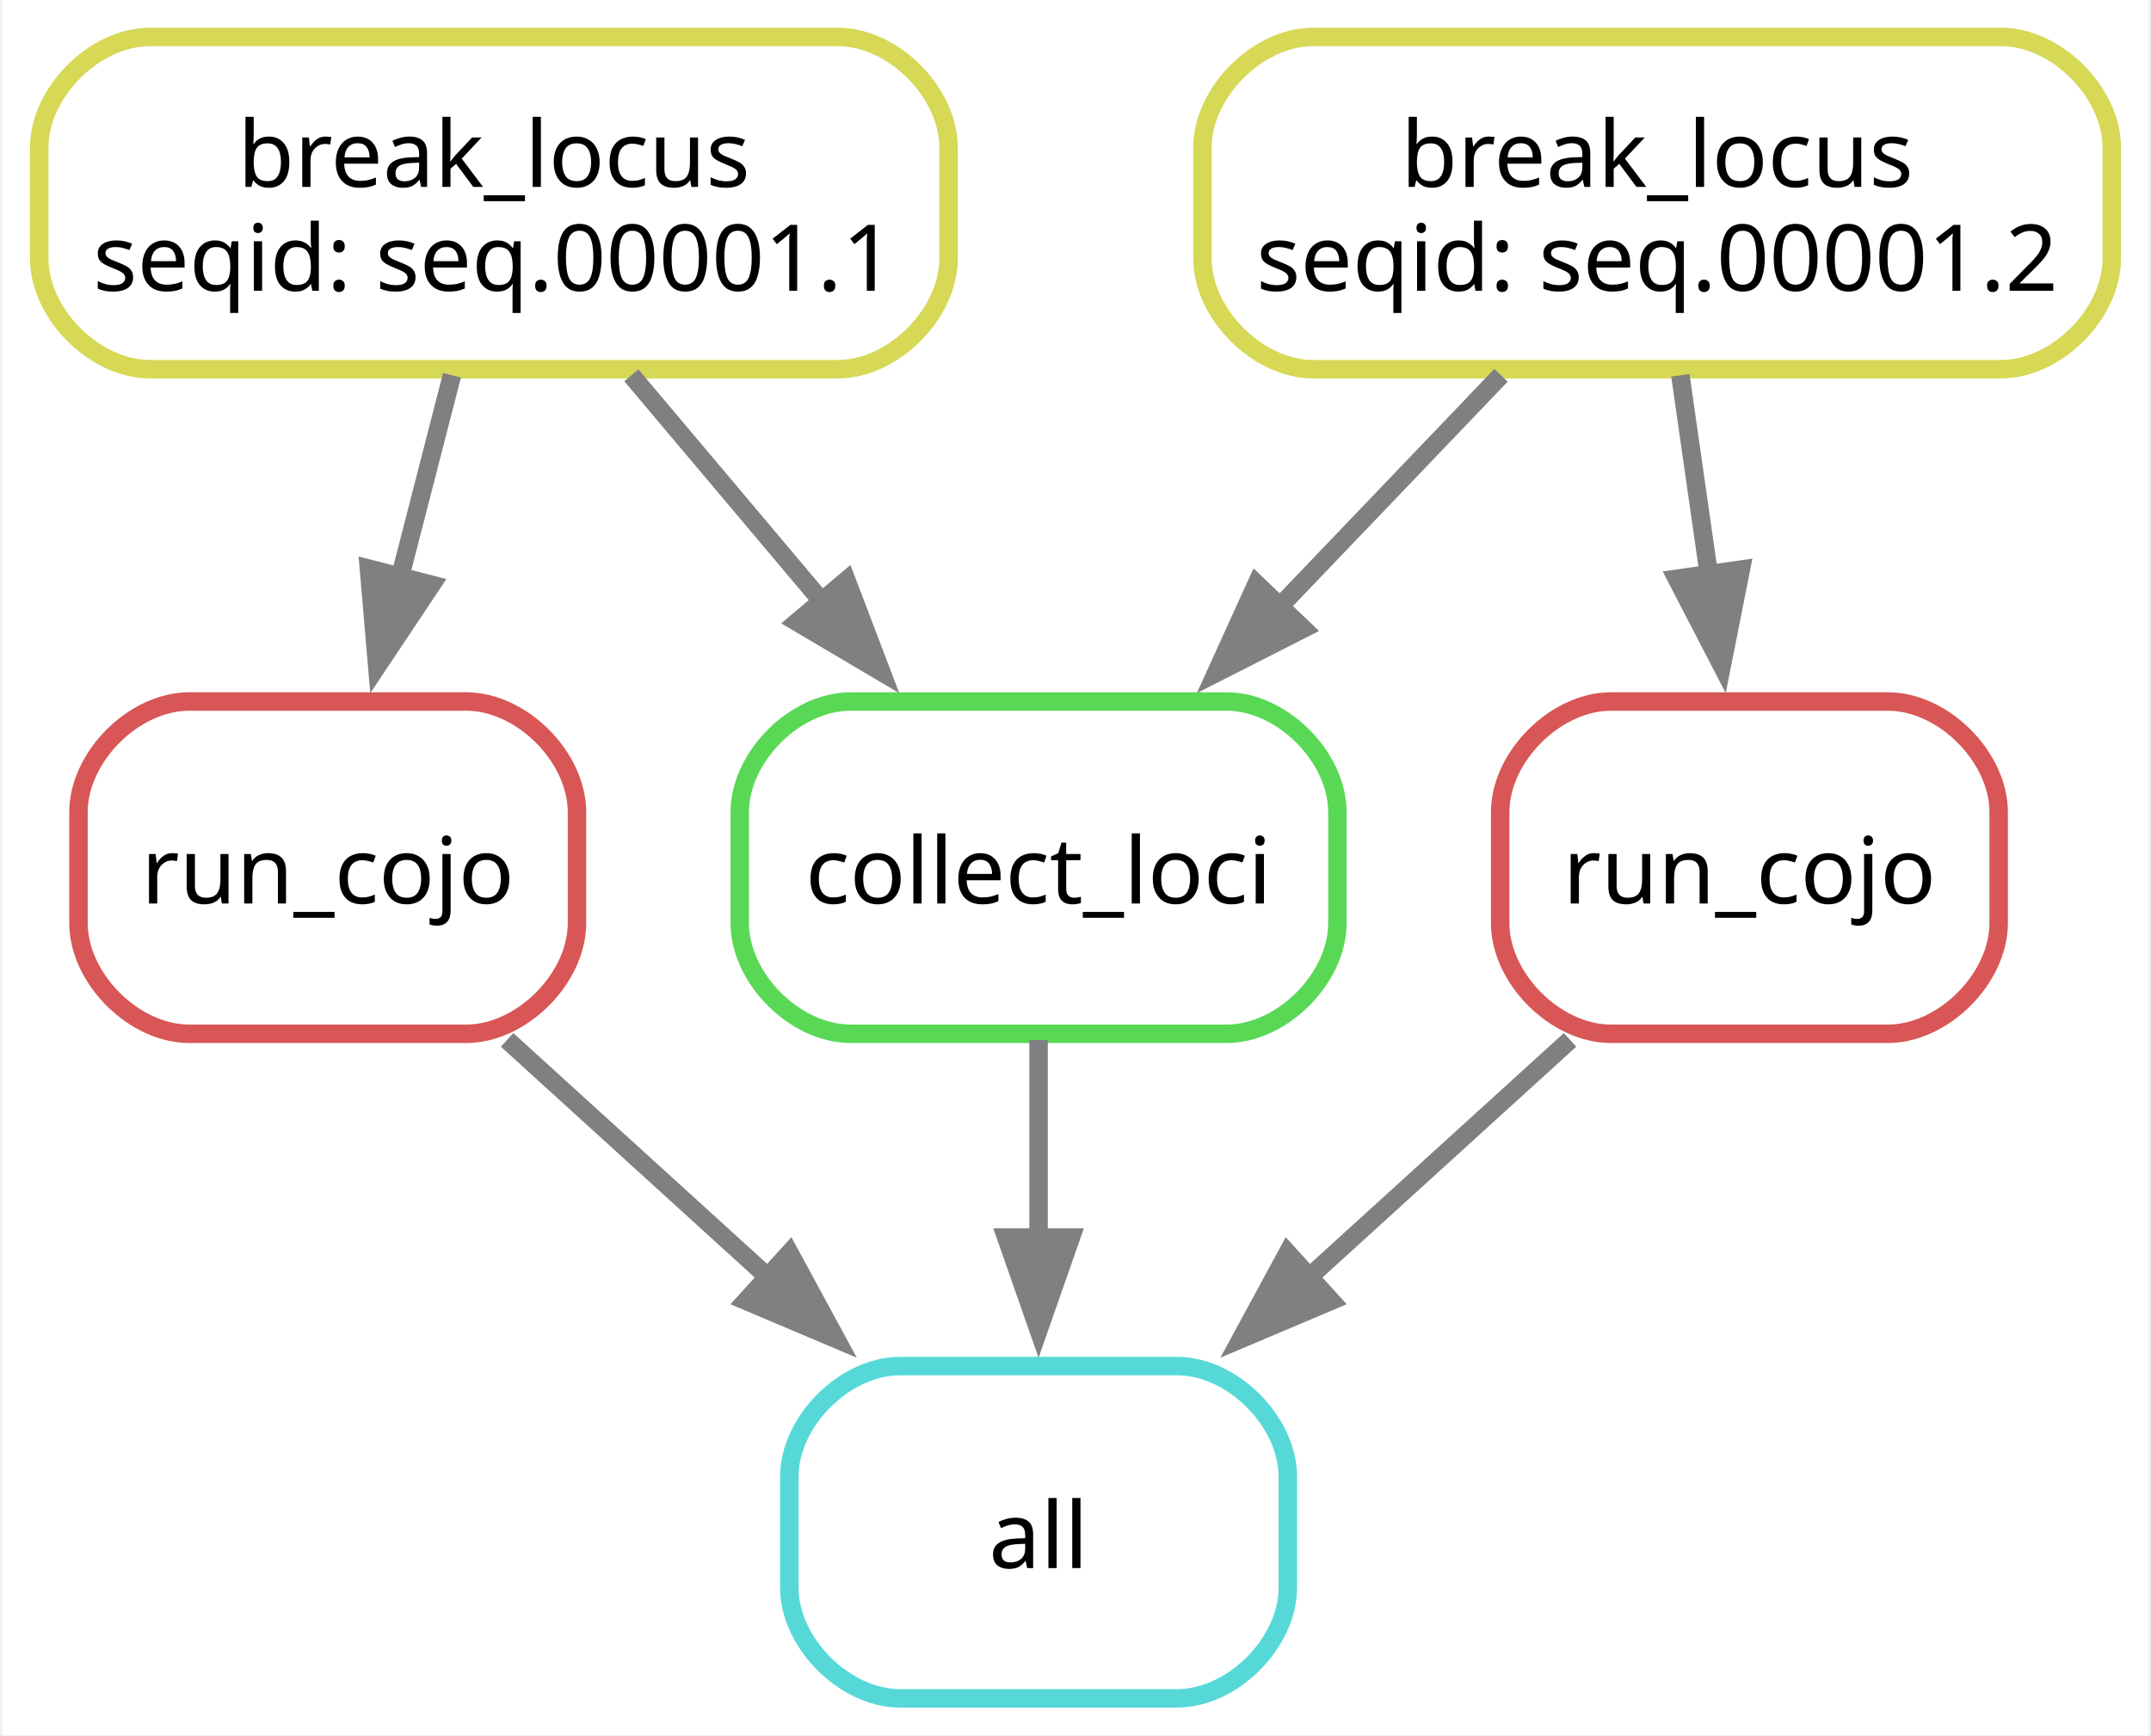
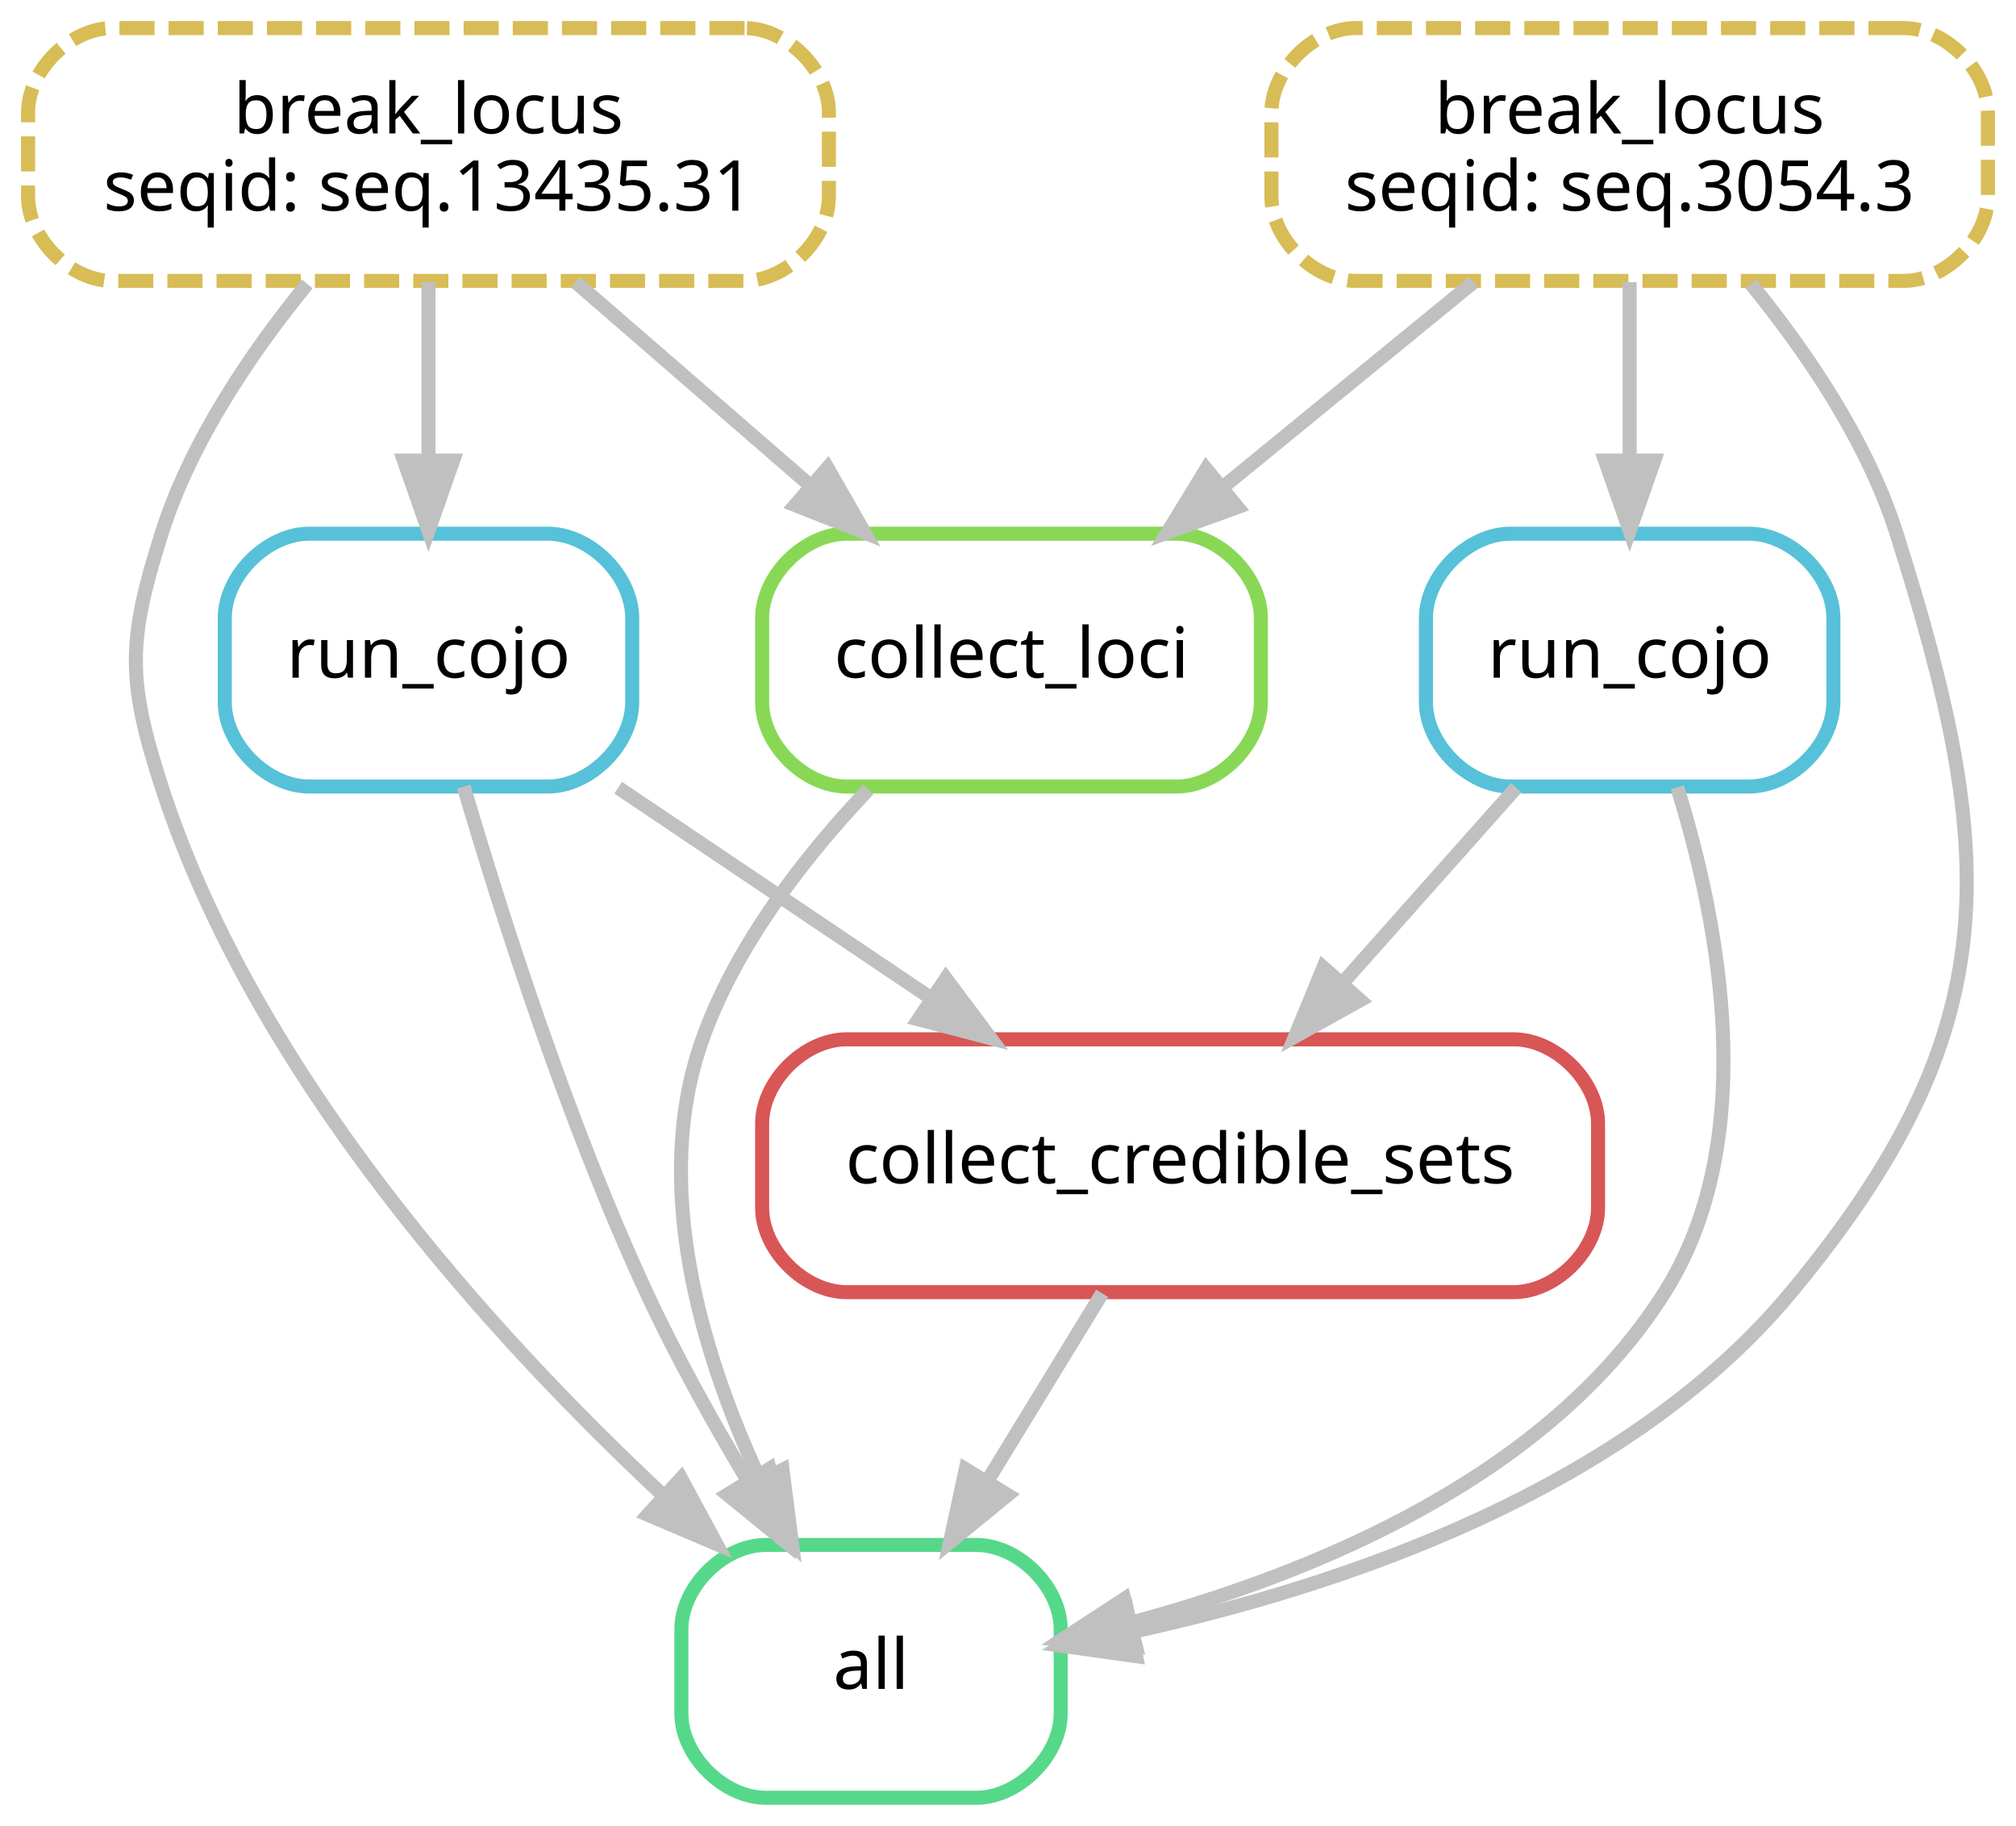
- <svg xmlns="http://www.w3.org/2000/svg" width="233pt" height="188pt" viewBox="0.00 0.00 232.50 188.00">
-   <g id="graph0" class="graph" transform="scale(1 1) rotate(0) translate(4 184)">
-     <polygon fill="white" stroke="none" points="-4,4 -4,-184 228.5,-184 228.5,4 -4,4" />
+ <svg xmlns="http://www.w3.org/2000/svg" width="287pt" height="260pt" viewBox="0.00 0.00 287.00 260.00">
+   <g id="graph0" class="graph" transform="scale(1 1) rotate(0) translate(4 256)">
+     <polygon fill="#ffffff" stroke="transparent" points="-4,4 -4,-256 283,-256 283,4 -4,4" />
    <g id="node1" class="node">
-       <path fill="none" stroke="#56d8d8" stroke-width="2" d="M123.25,-36C123.25,-36 93.25,-36 93.25,-36 87.25,-36 81.25,-30 81.25,-24 81.25,-24 81.25,-12 81.25,-12 81.25,-6 87.25,0 93.25,0 93.25,0 123.25,0 123.25,0 129.25,0 135.25,-6 135.25,-12 135.25,-12 135.25,-24 135.25,-24 135.25,-30 129.25,-36 123.25,-36" />
-       <text text-anchor="middle" x="108.25" y="-14.12" font-family="sans" font-size="10.00">all</text>
+       <path fill="none" stroke="#56d88a" stroke-width="2" d="M135,-36C135,-36 105,-36 105,-36 99,-36 93,-30 93,-24 93,-24 93,-12 93,-12 93,-6 99,0 105,0 105,0 135,0 135,0 141,0 147,-6 147,-12 147,-12 147,-24 147,-24 147,-30 141,-36 135,-36" />
+       <text text-anchor="middle" x="120" y="-15.5" font-family="sans" font-size="10.00" fill="#000000">all</text>
    </g>
    <g id="node2" class="node">
-       <path fill="none" stroke="#d85656" stroke-width="2" d="M46.25,-108C46.25,-108 16.25,-108 16.25,-108 10.25,-108 4.25,-102 4.25,-96 4.25,-96 4.25,-84 4.25,-84 4.25,-78 10.25,-72 16.25,-72 16.25,-72 46.25,-72 46.25,-72 52.25,-72 58.25,-78 58.25,-84 58.25,-84 58.25,-96 58.25,-96 58.25,-102 52.25,-108 46.25,-108" />
-       <text text-anchor="middle" x="31.25" y="-86.12" font-family="sans" font-size="10.00">run_cojo</text>
+       <path fill="none" stroke="#56c1d8" stroke-width="2" d="M74,-180C74,-180 40,-180 40,-180 34,-180 28,-174 28,-168 28,-168 28,-156 28,-156 28,-150 34,-144 40,-144 40,-144 74,-144 74,-144 80,-144 86,-150 86,-156 86,-156 86,-168 86,-168 86,-174 80,-180 74,-180" />
+       <text text-anchor="middle" x="57" y="-159.5" font-family="sans" font-size="10.00" fill="#000000">run_cojo</text>
    </g>
    <g id="edge1" class="edge">
-       <path fill="none" stroke="grey" stroke-width="2" d="M50.68,-71.34C59.28,-63.52 69.57,-54.16 79.06,-45.53" />
-       <polygon fill="grey" stroke="grey" stroke-width="2" points="81.27,-48.25 86.32,-38.94 76.56,-43.07 81.27,-48.25" />
+       <path fill="none" stroke="#c0c0c0" stroke-width="2" d="M62.023,-143.993C67.447,-125.519 76.828,-96.147 88,-72 92.167,-62.994 97.418,-53.562 102.456,-45.147" />
+       <polygon fill="#c0c0c0" stroke="#c0c0c0" stroke-width="2" points="105.525,-46.837 107.776,-36.483 99.56,-43.173 105.525,-46.837" />
+     </g>
+     <g id="node7" class="node">
+       <path fill="none" stroke="#d85656" stroke-width="2" d="M211.5,-108C211.5,-108 116.5,-108 116.5,-108 110.5,-108 104.5,-102 104.5,-96 104.5,-96 104.5,-84 104.5,-84 104.5,-78 110.5,-72 116.5,-72 116.5,-72 211.5,-72 211.5,-72 217.5,-72 223.5,-78 223.5,-84 223.5,-84 223.5,-96 223.5,-96 223.5,-102 217.5,-108 211.5,-108" />
+       <text text-anchor="middle" x="164" y="-87.5" font-family="sans" font-size="10.00" fill="#000000">collect_credible_sets</text>
+     </g>
+     <g id="edge11" class="edge">
+       <path fill="none" stroke="#c0c0c0" stroke-width="2" d="M84.001,-143.831C97.433,-134.793 113.847,-123.748 128.304,-114.02" />
+       <polygon fill="#c0c0c0" stroke="#c0c0c0" stroke-width="2" points="130.665,-116.649 137.008,-108.163 126.757,-110.842 130.665,-116.649" />
    </g>
    <g id="node3" class="node">
-       <path fill="none" stroke="#d6d856" stroke-width="2" d="M86.5,-180C86.5,-180 12,-180 12,-180 6,-180 0,-174 0,-168 0,-168 0,-156 0,-156 0,-150 6,-144 12,-144 12,-144 86.5,-144 86.5,-144 92.5,-144 98.5,-150 98.5,-156 98.5,-156 98.5,-168 98.5,-168 98.5,-174 92.5,-180 86.5,-180" />
-       <text text-anchor="middle" x="49.25" y="-163.75" font-family="sans" font-size="10.00">break_locus</text>
-       <text text-anchor="middle" x="49.25" y="-152.5" font-family="sans" font-size="10.00">seqid: seq.00001.1</text>
+       <path fill="none" stroke="#d8bc56" stroke-width="2" stroke-dasharray="5,2" d="M102,-252C102,-252 12,-252 12,-252 6,-252 0,-246 0,-240 0,-240 0,-228 0,-228 0,-222 6,-216 12,-216 12,-216 102,-216 102,-216 108,-216 114,-222 114,-228 114,-228 114,-240 114,-240 114,-246 108,-252 102,-252" />
+       <text text-anchor="middle" x="57" y="-237" font-family="sans" font-size="10.00" fill="#000000">break_locus</text>
+       <text text-anchor="middle" x="57" y="-226" font-family="sans" font-size="10.00" fill="#000000">seqid: seq.13435.31</text>
+     </g>
+     <g id="edge3" class="edge">
+       <path fill="none" stroke="#c0c0c0" stroke-width="2" d="M39.736,-215.576C31.761,-205.8 23.152,-193.115 19,-180 14.171,-164.746 14.077,-159.224 19,-144 32.211,-103.145 65.765,-66.076 90.592,-42.886" />
+       <polygon fill="#c0c0c0" stroke="#c0c0c0" stroke-width="2" points="92.953,-45.47 97.985,-36.146 88.237,-40.297 92.953,-45.47" />
+     </g>
+     <g id="edge7" class="edge">
+       <path fill="none" stroke="#c0c0c0" stroke-width="2" d="M57,-215.831C57,-208.131 57,-198.974 57,-190.417" />
+       <polygon fill="#c0c0c0" stroke="#c0c0c0" stroke-width="2" points="60.5,-190.413 57,-180.413 53.5,-190.413 60.5,-190.413" />
+     </g>
+     <g id="node6" class="node">
+       <path fill="none" stroke="#88d856" stroke-width="2" d="M163.5,-180C163.5,-180 116.5,-180 116.5,-180 110.5,-180 104.5,-174 104.5,-168 104.5,-168 104.5,-156 104.5,-156 104.5,-150 110.5,-144 116.5,-144 116.5,-144 163.5,-144 163.5,-144 169.5,-144 175.5,-150 175.5,-156 175.5,-156 175.5,-168 175.5,-168 175.5,-174 169.5,-180 163.5,-180" />
+       <text text-anchor="middle" x="140" y="-159.5" font-family="sans" font-size="10.00" fill="#000000">collect_loci</text>
+     </g>
+     <g id="edge9" class="edge">
+       <path fill="none" stroke="#c0c0c0" stroke-width="2" d="M77.944,-215.831C88.069,-207.048 100.378,-196.371 111.355,-186.849" />
+       <polygon fill="#c0c0c0" stroke="#c0c0c0" stroke-width="2" points="113.802,-189.359 119.062,-180.163 109.215,-184.072 113.802,-189.359" />
+     </g>
+     <g id="node4" class="node">
+       <path fill="none" stroke="#56c1d8" stroke-width="2" d="M245,-180C245,-180 211,-180 211,-180 205,-180 199,-174 199,-168 199,-168 199,-156 199,-156 199,-150 205,-144 211,-144 211,-144 245,-144 245,-144 251,-144 257,-150 257,-156 257,-156 257,-168 257,-168 257,-174 251,-180 245,-180" />
+       <text text-anchor="middle" x="228" y="-159.5" font-family="sans" font-size="10.00" fill="#000000">run_cojo</text>
+     </g>
+     <g id="edge2" class="edge">
+       <path fill="none" stroke="#c0c0c0" stroke-width="2" d="M234.776,-143.895C240.786,-124.54 246.687,-93.71 233,-72 216.468,-45.776 183.301,-32.013 157.155,-24.965" />
+       <polygon fill="#c0c0c0" stroke="#c0c0c0" stroke-width="2" points="157.718,-21.498 147.17,-22.499 156.04,-28.294 157.718,-21.498" />
+     </g>
+     <g id="edge12" class="edge">
+       <path fill="none" stroke="#c0c0c0" stroke-width="2" d="M211.85,-143.831C204.328,-135.369 195.244,-125.149 187.02,-115.897" />
+       <polygon fill="#c0c0c0" stroke="#c0c0c0" stroke-width="2" points="189.627,-113.562 180.367,-108.413 184.395,-118.213 189.627,-113.562" />
+     </g>
+     <g id="node5" class="node">
+       <path fill="none" stroke="#d8bc56" stroke-width="2" stroke-dasharray="5,2" d="M267,-252C267,-252 189,-252 189,-252 183,-252 177,-246 177,-240 177,-240 177,-228 177,-228 177,-222 183,-216 189,-216 189,-216 267,-216 267,-216 273,-216 279,-222 279,-228 279,-228 279,-240 279,-240 279,-246 273,-252 267,-252" />
+       <text text-anchor="middle" x="228" y="-237" font-family="sans" font-size="10.00" fill="#000000">break_locus</text>
+       <text text-anchor="middle" x="228" y="-226" font-family="sans" font-size="10.00" fill="#000000">seqid: seq.3054.3</text>
    </g>
    <g id="edge4" class="edge">
-       <path fill="none" stroke="grey" stroke-width="2" d="M44.71,-143.34C42.99,-136.67 40.99,-128.89 39.06,-121.39" />
-       <polygon fill="grey" stroke="grey" stroke-width="2" points="42.49,-120.65 36.61,-111.83 35.71,-122.39 42.49,-120.65" />
+       <path fill="none" stroke="#c0c0c0" stroke-width="2" d="M245.263,-215.576C253.239,-205.8 261.848,-193.115 266,-180 280.627,-133.799 281.944,-109.295 251,-72 227.605,-43.803 187.09,-30.138 157.296,-23.639" />
+       <polygon fill="#c0c0c0" stroke="#c0c0c0" stroke-width="2" points="157.742,-20.159 147.25,-21.628 156.368,-27.023 157.742,-20.159" />
    </g>
-     <g id="node6" class="node">
-       <path fill="none" stroke="#59d856" stroke-width="2" d="M128.62,-108C128.62,-108 87.88,-108 87.88,-108 81.88,-108 75.88,-102 75.88,-96 75.88,-96 75.88,-84 75.88,-84 75.88,-78 81.88,-72 87.88,-72 87.88,-72 128.62,-72 128.62,-72 134.62,-72 140.62,-78 140.62,-84 140.62,-84 140.62,-96 140.62,-96 140.62,-102 134.62,-108 128.62,-108" />
-       <text text-anchor="middle" x="108.25" y="-86.12" font-family="sans" font-size="10.00">collect_loci</text>
+     <g id="edge8" class="edge">
+       <path fill="none" stroke="#c0c0c0" stroke-width="2" d="M228,-215.831C228,-208.131 228,-198.974 228,-190.417" />
+       <polygon fill="#c0c0c0" stroke="#c0c0c0" stroke-width="2" points="231.5,-190.413 228,-180.413 224.5,-190.413 231.5,-190.413" />
+     </g>
+     <g id="edge10" class="edge">
+       <path fill="none" stroke="#c0c0c0" stroke-width="2" d="M205.794,-215.831C194.955,-206.963 181.756,-196.164 170.032,-186.572" />
+       <polygon fill="#c0c0c0" stroke="#c0c0c0" stroke-width="2" points="172.155,-183.786 162.199,-180.163 167.722,-189.204 172.155,-183.786" />
+     </g>
+     <g id="edge5" class="edge">
+       <path fill="none" stroke="#c0c0c0" stroke-width="2" d="M119.597,-143.562C110.506,-133.968 100.784,-121.444 96,-108 88.681,-87.432 95.756,-63.529 104.079,-45.528" />
+       <polygon fill="#c0c0c0" stroke="#c0c0c0" stroke-width="2" points="107.404,-46.702 108.747,-36.193 101.144,-43.571 107.404,-46.702" />
    </g>
    <g id="edge6" class="edge">
-       <path fill="none" stroke="grey" stroke-width="2" d="M64.14,-143.34C70.45,-135.85 77.95,-126.95 84.96,-118.63" />
-       <polygon fill="grey" stroke="grey" stroke-width="2" points="87.44,-121.12 91.21,-111.22 82.09,-116.61 87.44,-121.12" />
-     </g>
-     <g id="node4" class="node">
-       <path fill="none" stroke="#d85656" stroke-width="2" d="M200.25,-108C200.25,-108 170.25,-108 170.25,-108 164.25,-108 158.25,-102 158.25,-96 158.25,-96 158.25,-84 158.25,-84 158.25,-78 164.25,-72 170.25,-72 170.25,-72 200.25,-72 200.25,-72 206.25,-72 212.25,-78 212.25,-84 212.25,-84 212.25,-96 212.25,-96 212.25,-102 206.25,-108 200.25,-108" />
-       <text text-anchor="middle" x="185.25" y="-86.12" font-family="sans" font-size="10.00">run_cojo</text>
-     </g>
-     <g id="edge2" class="edge">
-       <path fill="none" stroke="grey" stroke-width="2" d="M165.82,-71.34C157.22,-63.52 146.93,-54.16 137.44,-45.53" />
-       <polygon fill="grey" stroke="grey" stroke-width="2" points="139.94,-43.07 130.18,-38.94 135.23,-48.25 139.94,-43.07" />
-     </g>
-     <g id="node5" class="node">
-       <path fill="none" stroke="#d6d856" stroke-width="2" d="M212.5,-180C212.5,-180 138,-180 138,-180 132,-180 126,-174 126,-168 126,-168 126,-156 126,-156 126,-150 132,-144 138,-144 138,-144 212.5,-144 212.5,-144 218.5,-144 224.5,-150 224.5,-156 224.5,-156 224.5,-168 224.5,-168 224.5,-174 218.5,-180 212.5,-180" />
-       <text text-anchor="middle" x="175.25" y="-163.75" font-family="sans" font-size="10.00">break_locus</text>
-       <text text-anchor="middle" x="175.25" y="-152.5" font-family="sans" font-size="10.00">seqid: seq.00001.2</text>
-     </g>
-     <g id="edge5" class="edge">
-       <path fill="none" stroke="grey" stroke-width="2" d="M177.77,-143.34C178.71,-136.75 179.81,-129.08 180.87,-121.67" />
-       <polygon fill="grey" stroke="grey" stroke-width="2" points="184.32,-122.29 182.26,-111.9 177.39,-121.3 184.32,-122.29" />
-     </g>
-     <g id="edge7" class="edge">
-       <path fill="none" stroke="grey" stroke-width="2" d="M158.34,-143.34C151.02,-135.69 142.28,-126.56 134.17,-118.08" />
-       <polygon fill="grey" stroke="grey" stroke-width="2" points="136.92,-115.89 127.48,-111.09 131.86,-120.73 136.92,-115.89" />
-     </g>
-     <g id="edge3" class="edge">
-       <path fill="none" stroke="grey" stroke-width="2" d="M108.25,-71.34C108.25,-64.75 108.25,-57.08 108.25,-49.67" />
-       <polygon fill="grey" stroke="grey" stroke-width="2" points="111.75,-49.93 108.25,-39.93 104.75,-49.93 111.75,-49.93" />
+       <path fill="none" stroke="#c0c0c0" stroke-width="2" d="M152.897,-71.831C147.933,-63.708 141.978,-53.964 136.507,-45.012" />
+       <polygon fill="#c0c0c0" stroke="#c0c0c0" stroke-width="2" points="139.454,-43.121 131.253,-36.413 133.481,-46.771 139.454,-43.121" />
    </g>
  </g>
</svg>
